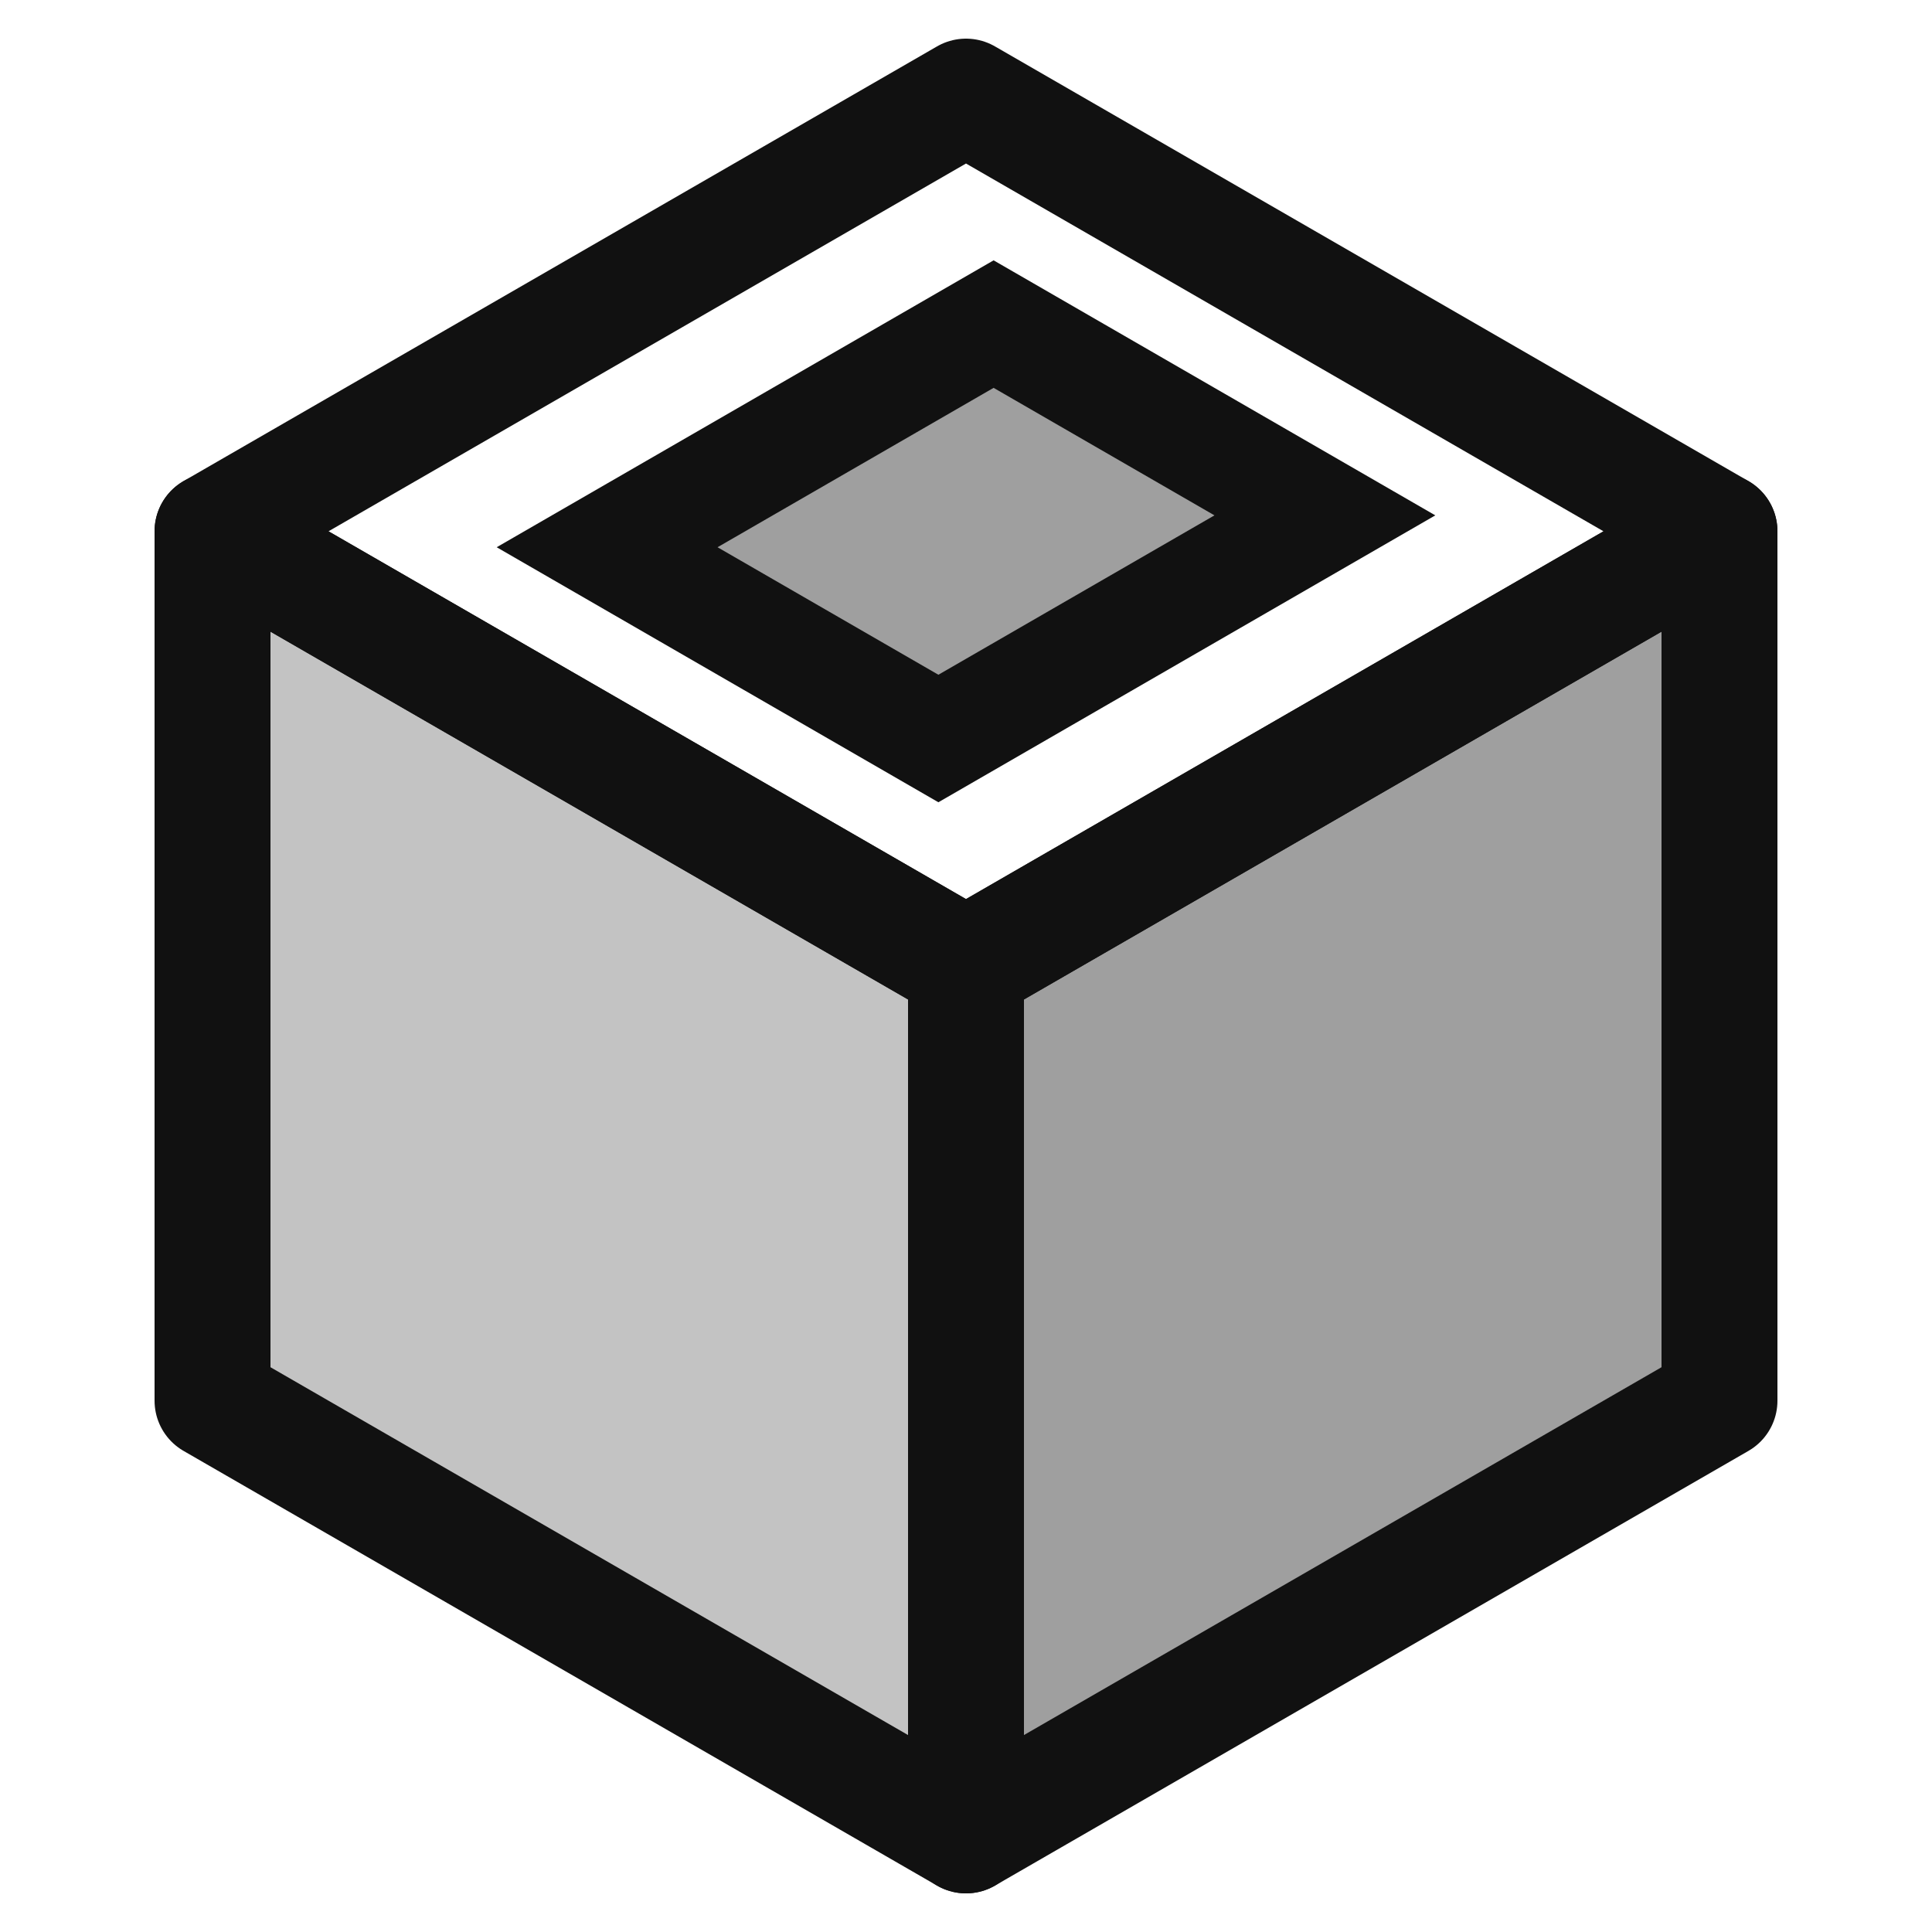
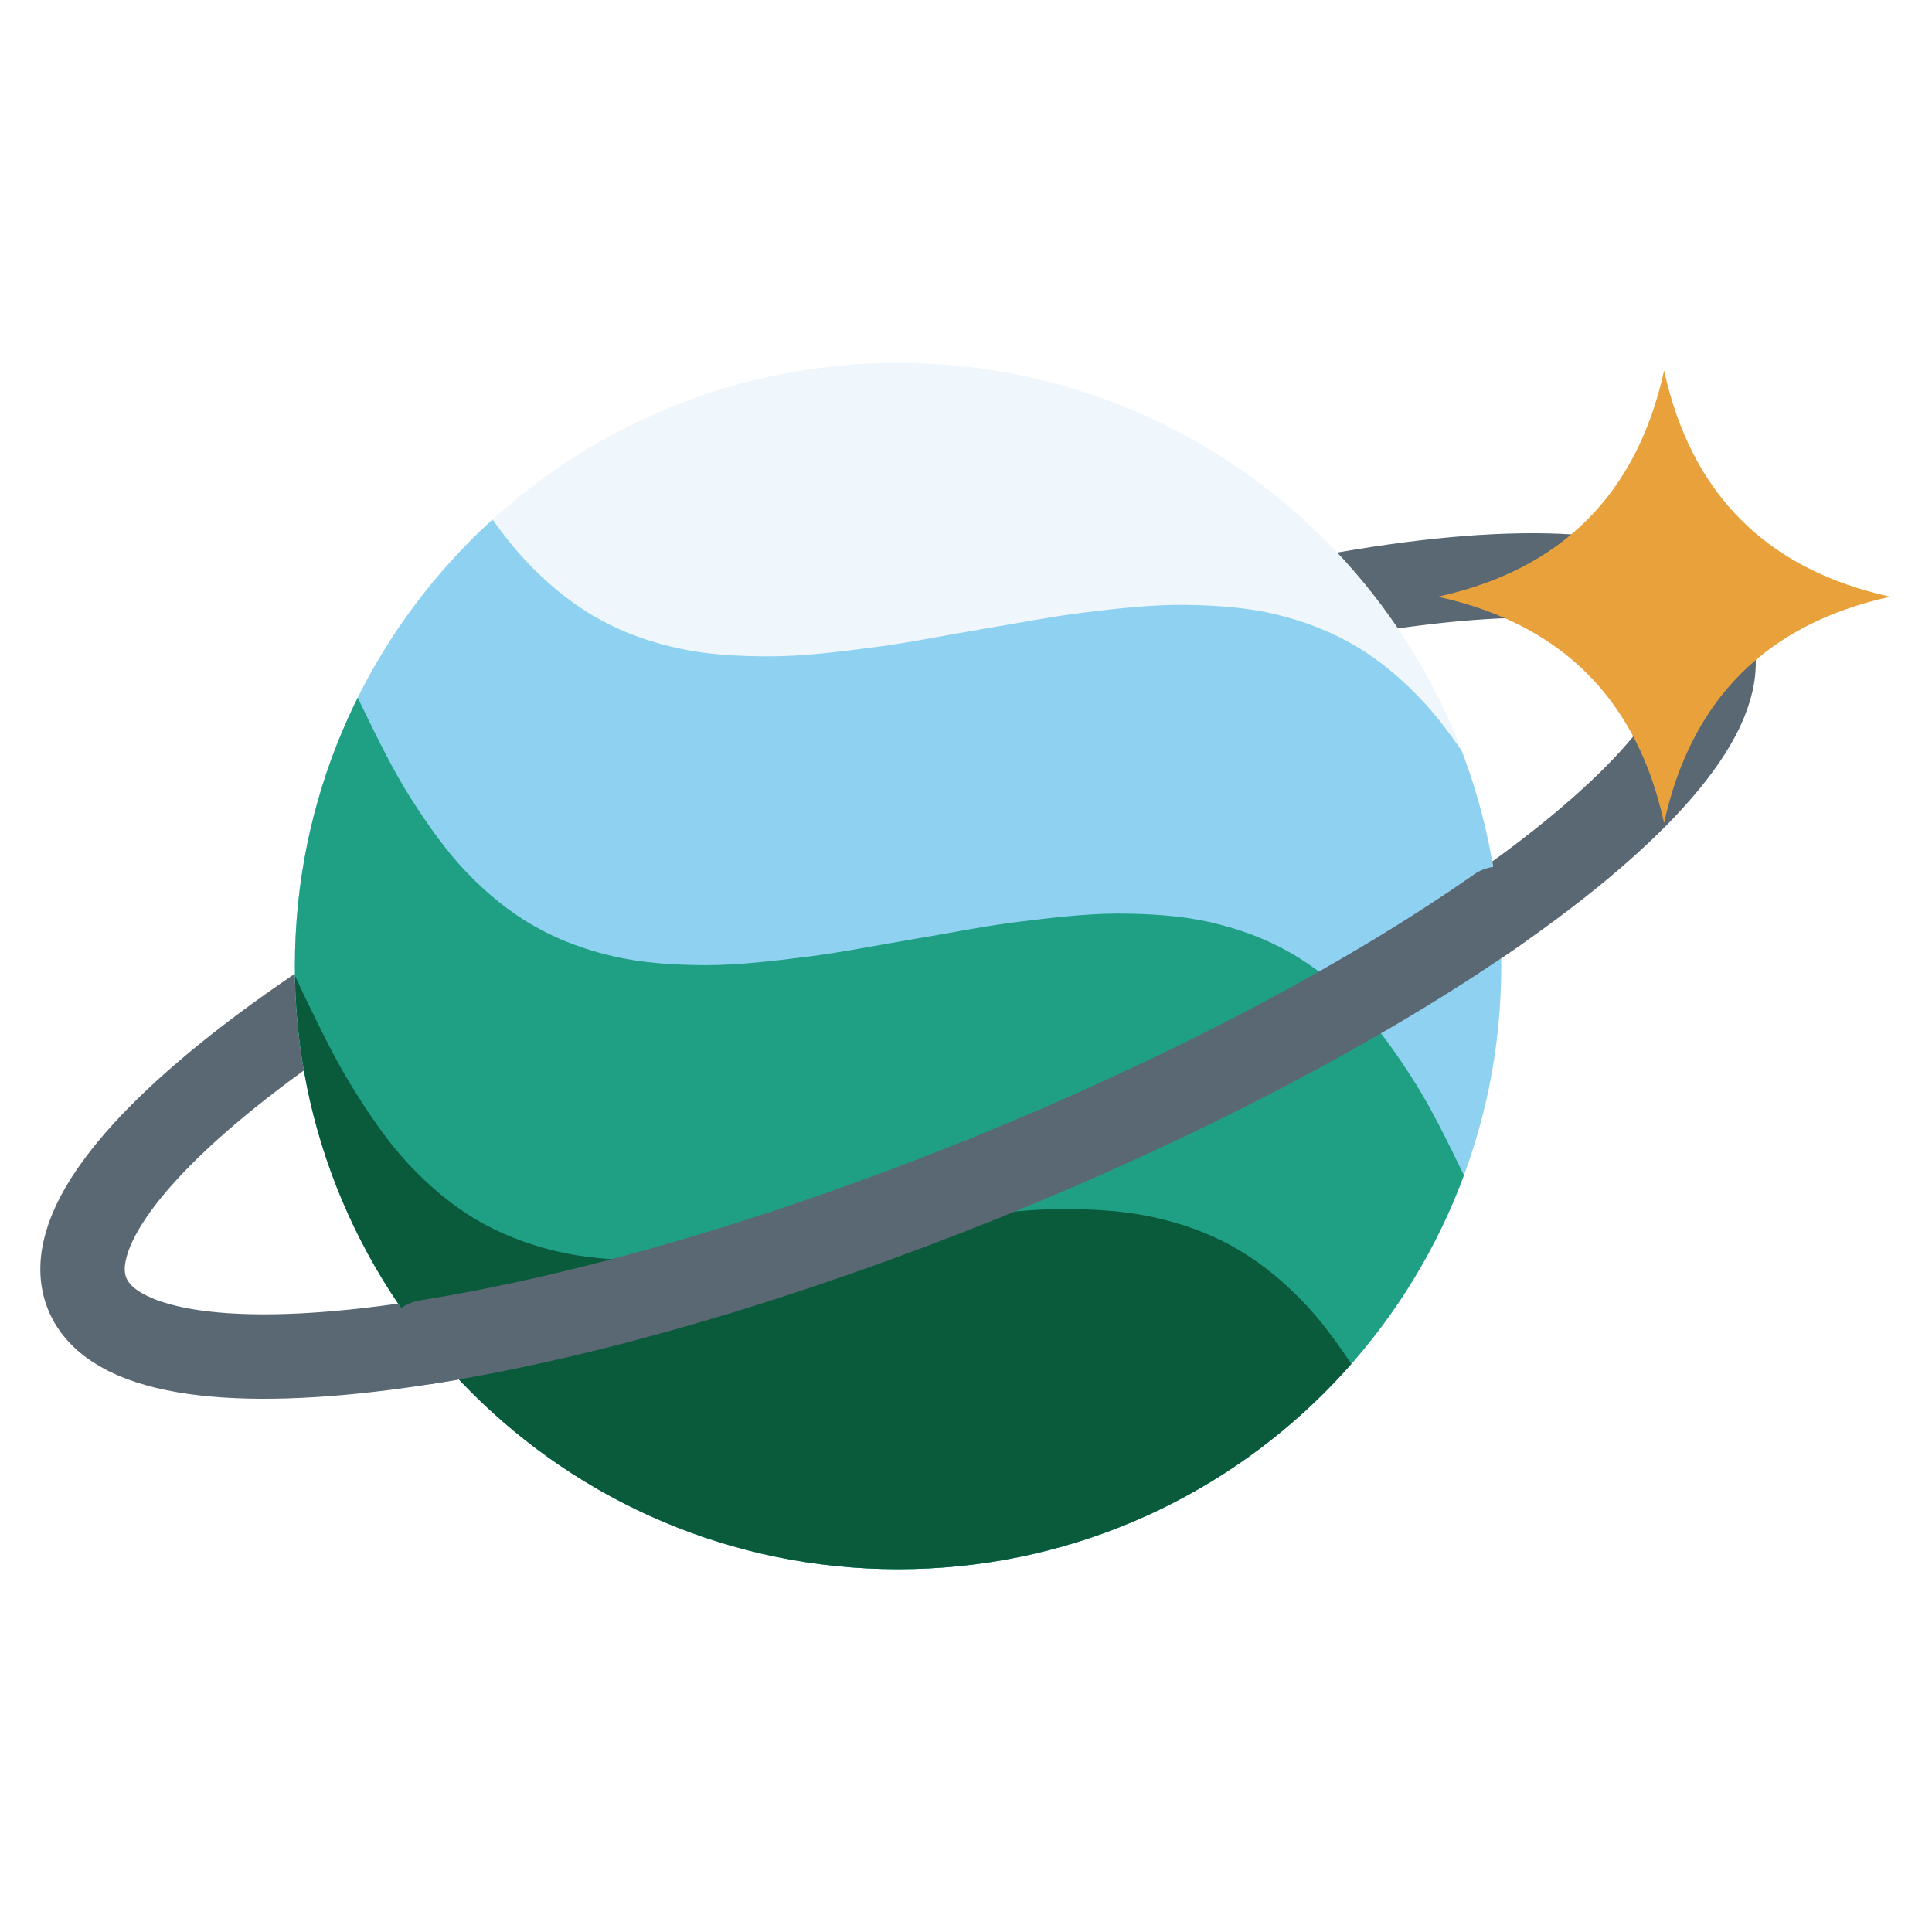
- <svg xmlns="http://www.w3.org/2000/svg" width="32" height="32" viewBox="0 0 32 32">
-   <style>
-     :root {
-       color: #111111;
-     }
- 
-     @media (prefers-color-scheme: dark) {
-       :root {
-         color: #f5f5f5;
-       }
-     }
-   </style>
-   <g transform="translate(16, 16) scale(0.48)">
-     <path d="M0 0 L-26 -15 L-26 15 L0 30 Z" fill="currentColor" fill-opacity="0.25" stroke="currentColor" stroke-width="4" stroke-linejoin="round" />
-     <path d="M0 0 L26 -15 L26 15 L0 30 Z" fill="currentColor" fill-opacity="0.4" stroke="currentColor" stroke-width="4" stroke-linejoin="round" />
-     <path d="M0 -30 L-26 -15 L0 0 L26 -15 Z" fill="none" stroke="currentColor" stroke-width="4" stroke-linejoin="round" />
-     <g transform="matrix(0.866, 0.5, -0.866, 0.5, 0, -15) scale(0.55)">
-       <rect x="-12" y="-14" width="24" height="28" fill="currentColor" fill-opacity="0.4" stroke="currentColor" stroke-width="8" />
+ <svg xmlns="http://www.w3.org/2000/svg" width="100" height="100" viewBox="0 0 100 100">
+   <style>.orbit{stroke:#5A6874}@media (prefers-color-scheme: dark){.orbit{stroke:#A8B5C1}}</style>
+   <g transform="translate(-5.814 -5.814) scale(1.11628)">
+     <g transform="translate(11.89 15.04) scale(0.6992)">
+       <ellipse cx="50" cy="50" rx="58.0" ry="15.2" transform="rotate(-22 50 50)" fill="none" class="orbit" stroke-width="5.6" />
+       <clipPath id="dw2">
+         <circle cx="50" cy="50" r="40" />
+       </clipPath>
+       <circle cx="50" cy="50" r="40" fill="#EFF7FD" />
+       <g clip-path="url(#dw2)">
+         <g transform="rotate(28 50 50)">
+           <path d="M -12.00 19.69 C -11.06 20.27 -8.24 21.88 -6.36 23.17 C -4.48 24.46 -2.61 25.99 -0.73 27.43 C 1.15 28.86 3.03 30.43 4.91 31.78 C 6.79 33.13 8.67 34.47 10.55 35.52 C 12.42 36.57 14.30 37.48 16.18 38.06 C 18.06 38.64 19.94 38.98 21.82 39.00 C 23.70 39.02 25.58 38.72 27.45 38.18 C 29.33 37.63 31.21 36.75 33.09 35.73 C 34.97 34.71 36.85 33.38 38.73 32.04 C 40.61 30.71 42.48 29.15 44.36 27.71 C 46.24 26.28 48.12 24.74 50.00 23.43 C 51.88 22.12 53.76 20.84 55.64 19.88 C 57.52 18.91 59.39 18.10 61.27 17.62 C 63.15 17.15 65.03 16.93 66.91 17.02 C 68.79 17.12 70.67 17.53 72.55 18.18 C 74.42 18.83 76.30 19.81 78.18 20.91 C 80.06 22.00 81.94 23.39 83.82 24.76 C 85.70 26.14 87.58 27.71 89.45 29.14 C 91.33 30.57 93.21 32.08 95.09 33.33 C 96.97 34.59 98.85 35.79 100.73 36.68 C 102.61 37.56 104.48 38.26 106.36 38.63 C 108.24 39.00 111.06 38.85 112.00 38.89 L 112 160 L -12 160 Z" fill="#8FD1F0" />
+           <path d="M -12.00 37.45 C -11.06 37.79 -8.24 38.59 -6.36 39.50 C -4.48 40.41 -2.61 41.64 -0.73 42.92 C 1.15 44.19 3.03 45.71 4.91 47.14 C 6.79 48.58 8.67 50.15 10.55 51.51 C 12.42 52.87 14.30 54.24 16.18 55.31 C 18.06 56.38 19.94 57.33 21.82 57.95 C 23.70 58.56 25.58 58.94 27.45 58.99 C 29.33 59.05 31.21 58.79 33.09 58.28 C 34.97 57.77 36.85 56.92 38.73 55.93 C 40.61 54.93 42.48 53.63 44.36 52.31 C 46.24 50.99 48.12 49.44 50.00 48.00 C 51.88 46.56 53.76 45.01 55.64 43.69 C 57.52 42.37 59.39 41.07 61.27 40.07 C 63.15 39.08 65.03 38.23 66.91 37.72 C 68.79 37.21 70.67 36.95 72.55 37.01 C 74.42 37.06 76.30 37.44 78.18 38.05 C 80.06 38.67 81.94 39.62 83.82 40.69 C 85.70 41.76 87.58 43.13 89.45 44.49 C 91.33 45.85 93.21 47.42 95.09 48.86 C 96.97 50.29 98.85 51.81 100.73 53.08 C 102.61 54.36 104.48 55.59 106.36 56.50 C 108.24 57.41 111.06 58.21 112.00 58.55 L 112 160 L -12 160 Z" fill="#1FA085" />
+           <path d="M -12.00 56.11 C -11.06 56.15 -8.24 56.00 -6.36 56.37 C -4.48 56.74 -2.61 57.44 -0.73 58.32 C 1.15 59.21 3.03 60.41 4.91 61.67 C 6.79 62.92 8.67 64.43 10.55 65.86 C 12.42 67.29 14.30 68.86 16.18 70.24 C 18.06 71.61 19.94 73.00 21.82 74.09 C 23.70 75.19 25.58 76.17 27.45 76.82 C 29.33 77.47 31.21 77.88 33.09 77.98 C 34.97 78.07 36.85 77.85 38.73 77.38 C 40.61 76.90 42.48 76.09 44.36 75.12 C 46.24 74.16 48.12 72.88 50.00 71.57 C 51.88 70.26 53.76 68.72 55.64 67.29 C 57.52 65.85 59.39 64.29 61.27 62.96 C 63.15 61.62 65.03 60.29 66.91 59.27 C 68.79 58.25 70.67 57.37 72.55 56.82 C 74.42 56.28 76.30 55.98 78.18 56.00 C 80.06 56.02 81.94 56.36 83.82 56.94 C 85.70 57.52 87.58 58.43 89.45 59.48 C 91.33 60.53 93.21 61.87 95.09 63.22 C 96.97 64.57 98.85 66.14 100.73 67.57 C 102.61 69.01 104.48 70.54 106.36 71.83 C 108.24 73.12 111.06 74.73 112.00 75.31 L 112 160 L -12 160 Z" fill="#0A5A3C" />
+         </g>
+       </g>
+       <path d="M 89.82 46.21 A 58.0 15.2 -22 0 1 18.72 74.94" fill="none" class="orbit" stroke-width="5.6" stroke-linecap="round" />
+       <g transform="translate(100.80 25.51)">
+         <path fill="#E9A13B" d="M 0 -15 Q 2.70 -2.70 15 0 Q 2.70 2.70 0 15 Q -2.70 2.70 -15 0 Q -2.70 -2.70 0 -15 Z" />
+       </g>
    </g>
  </g>
</svg>
